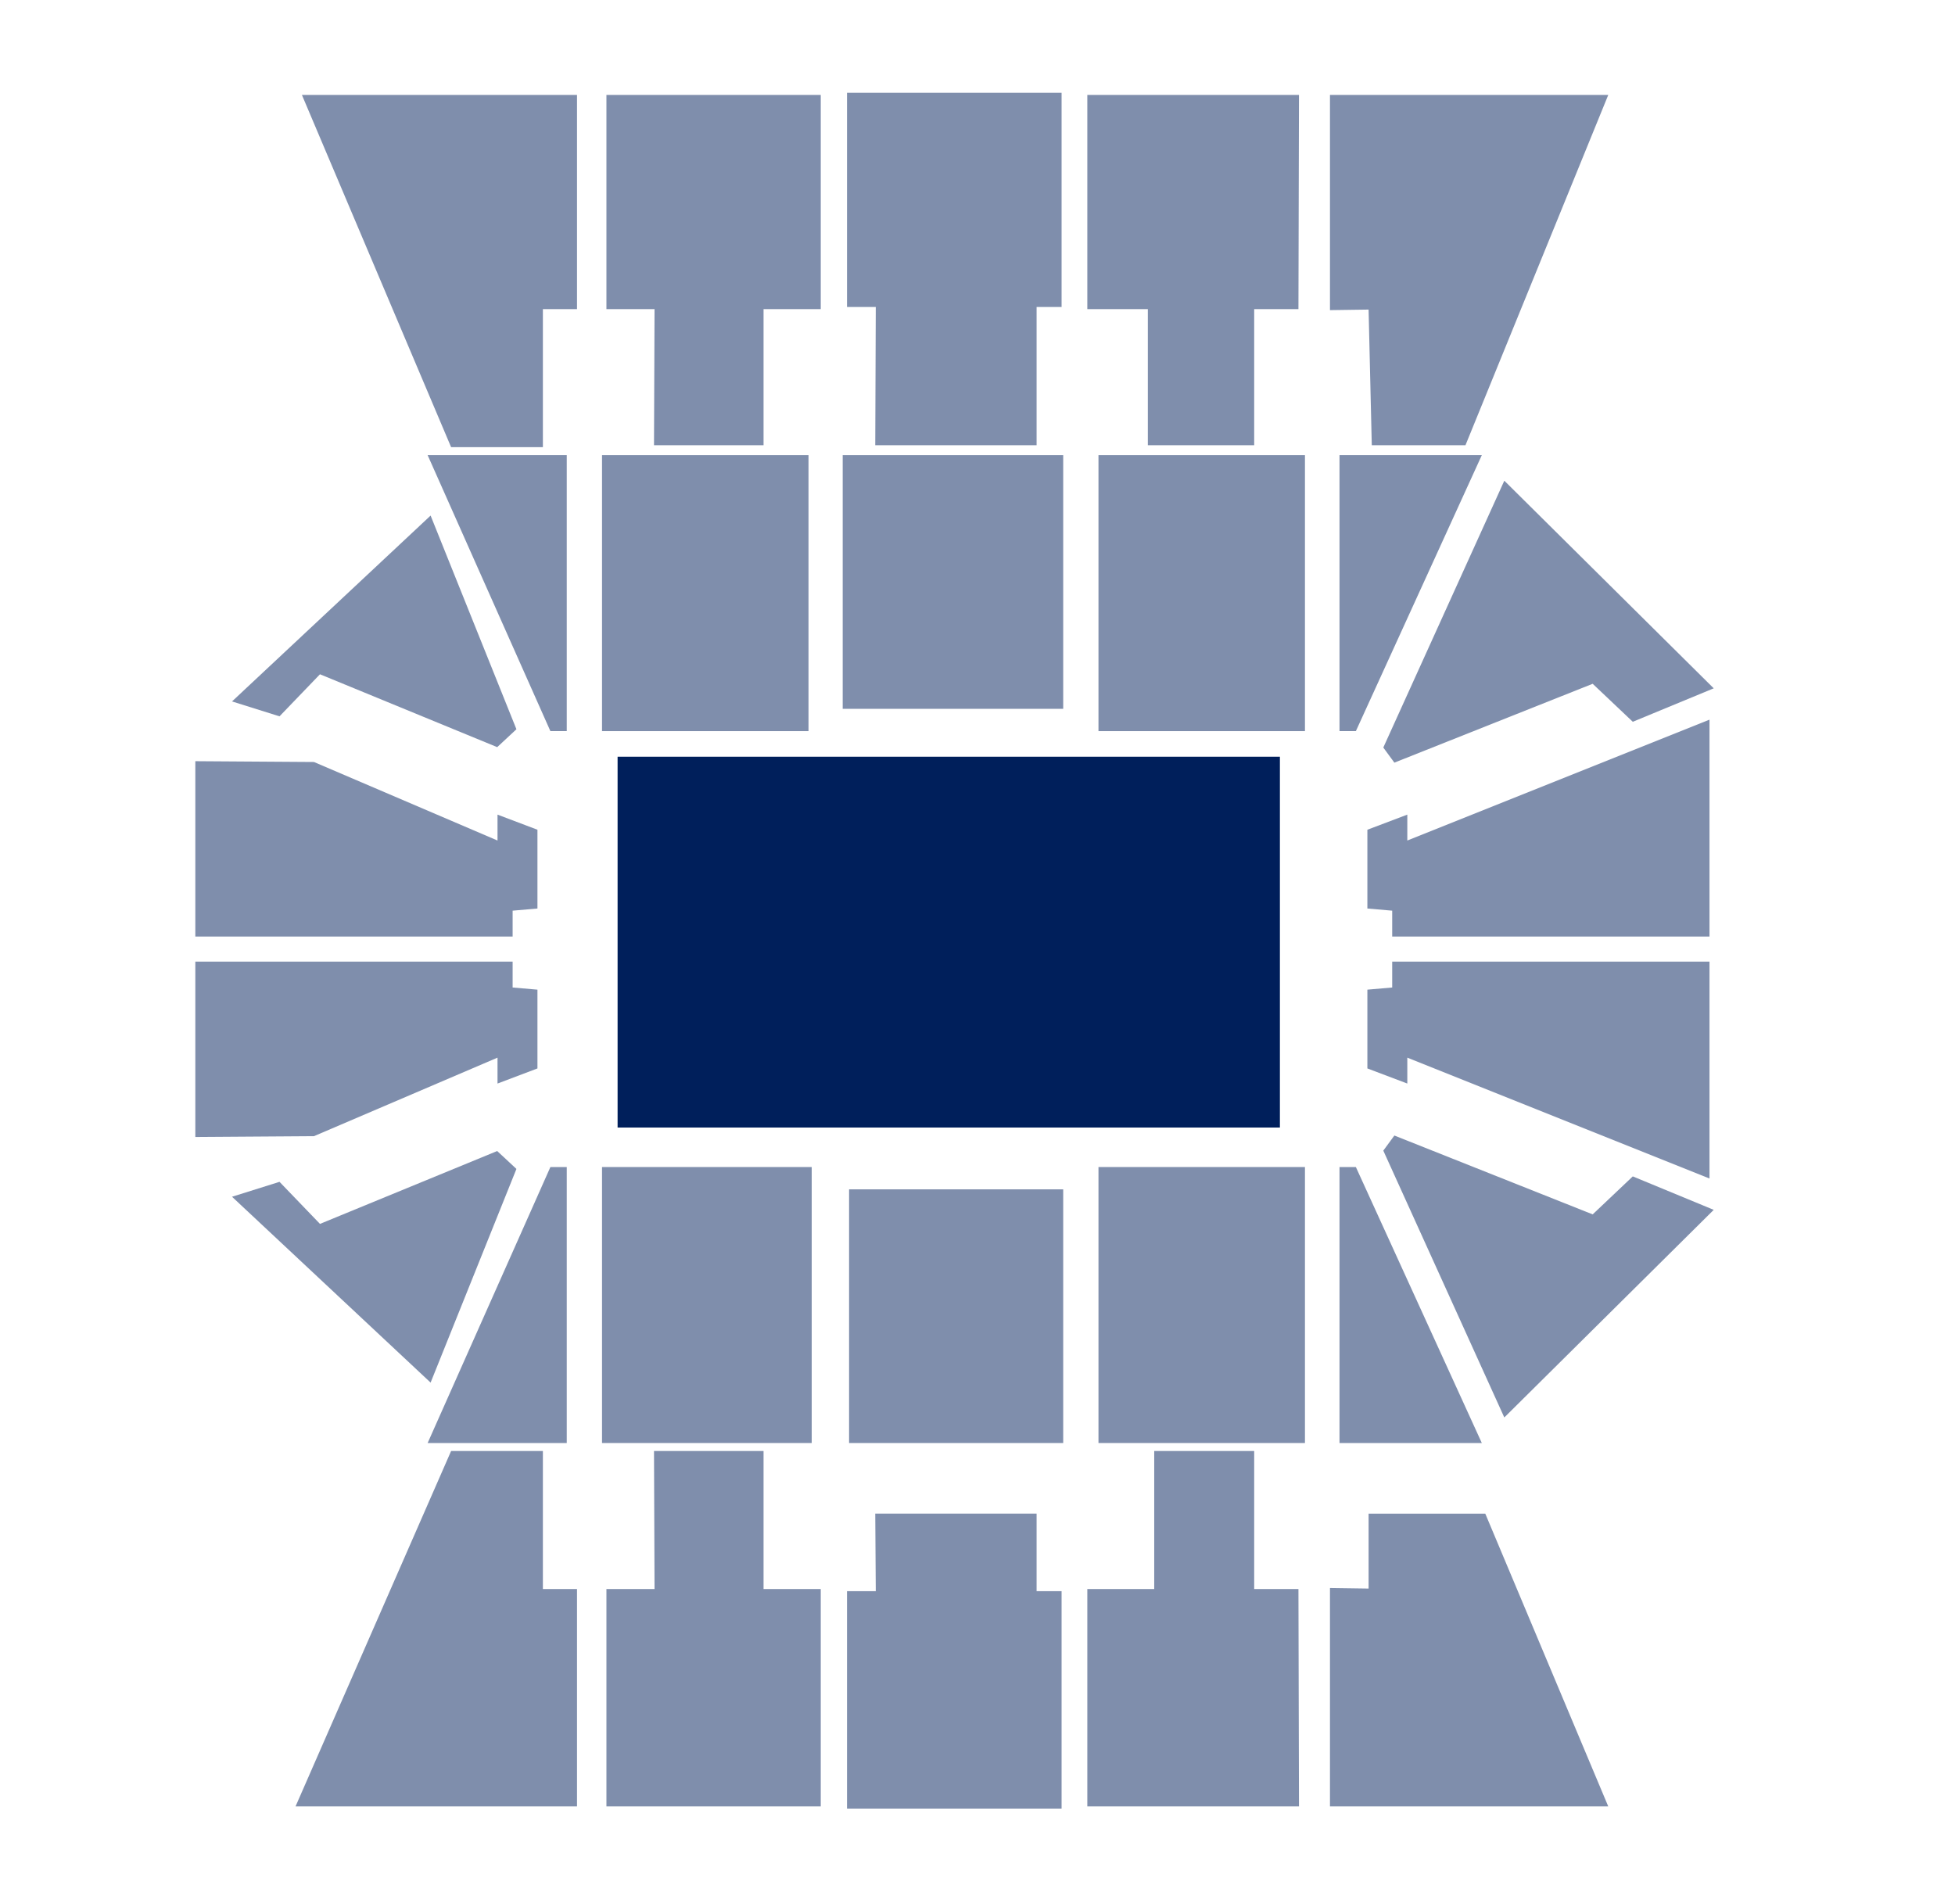
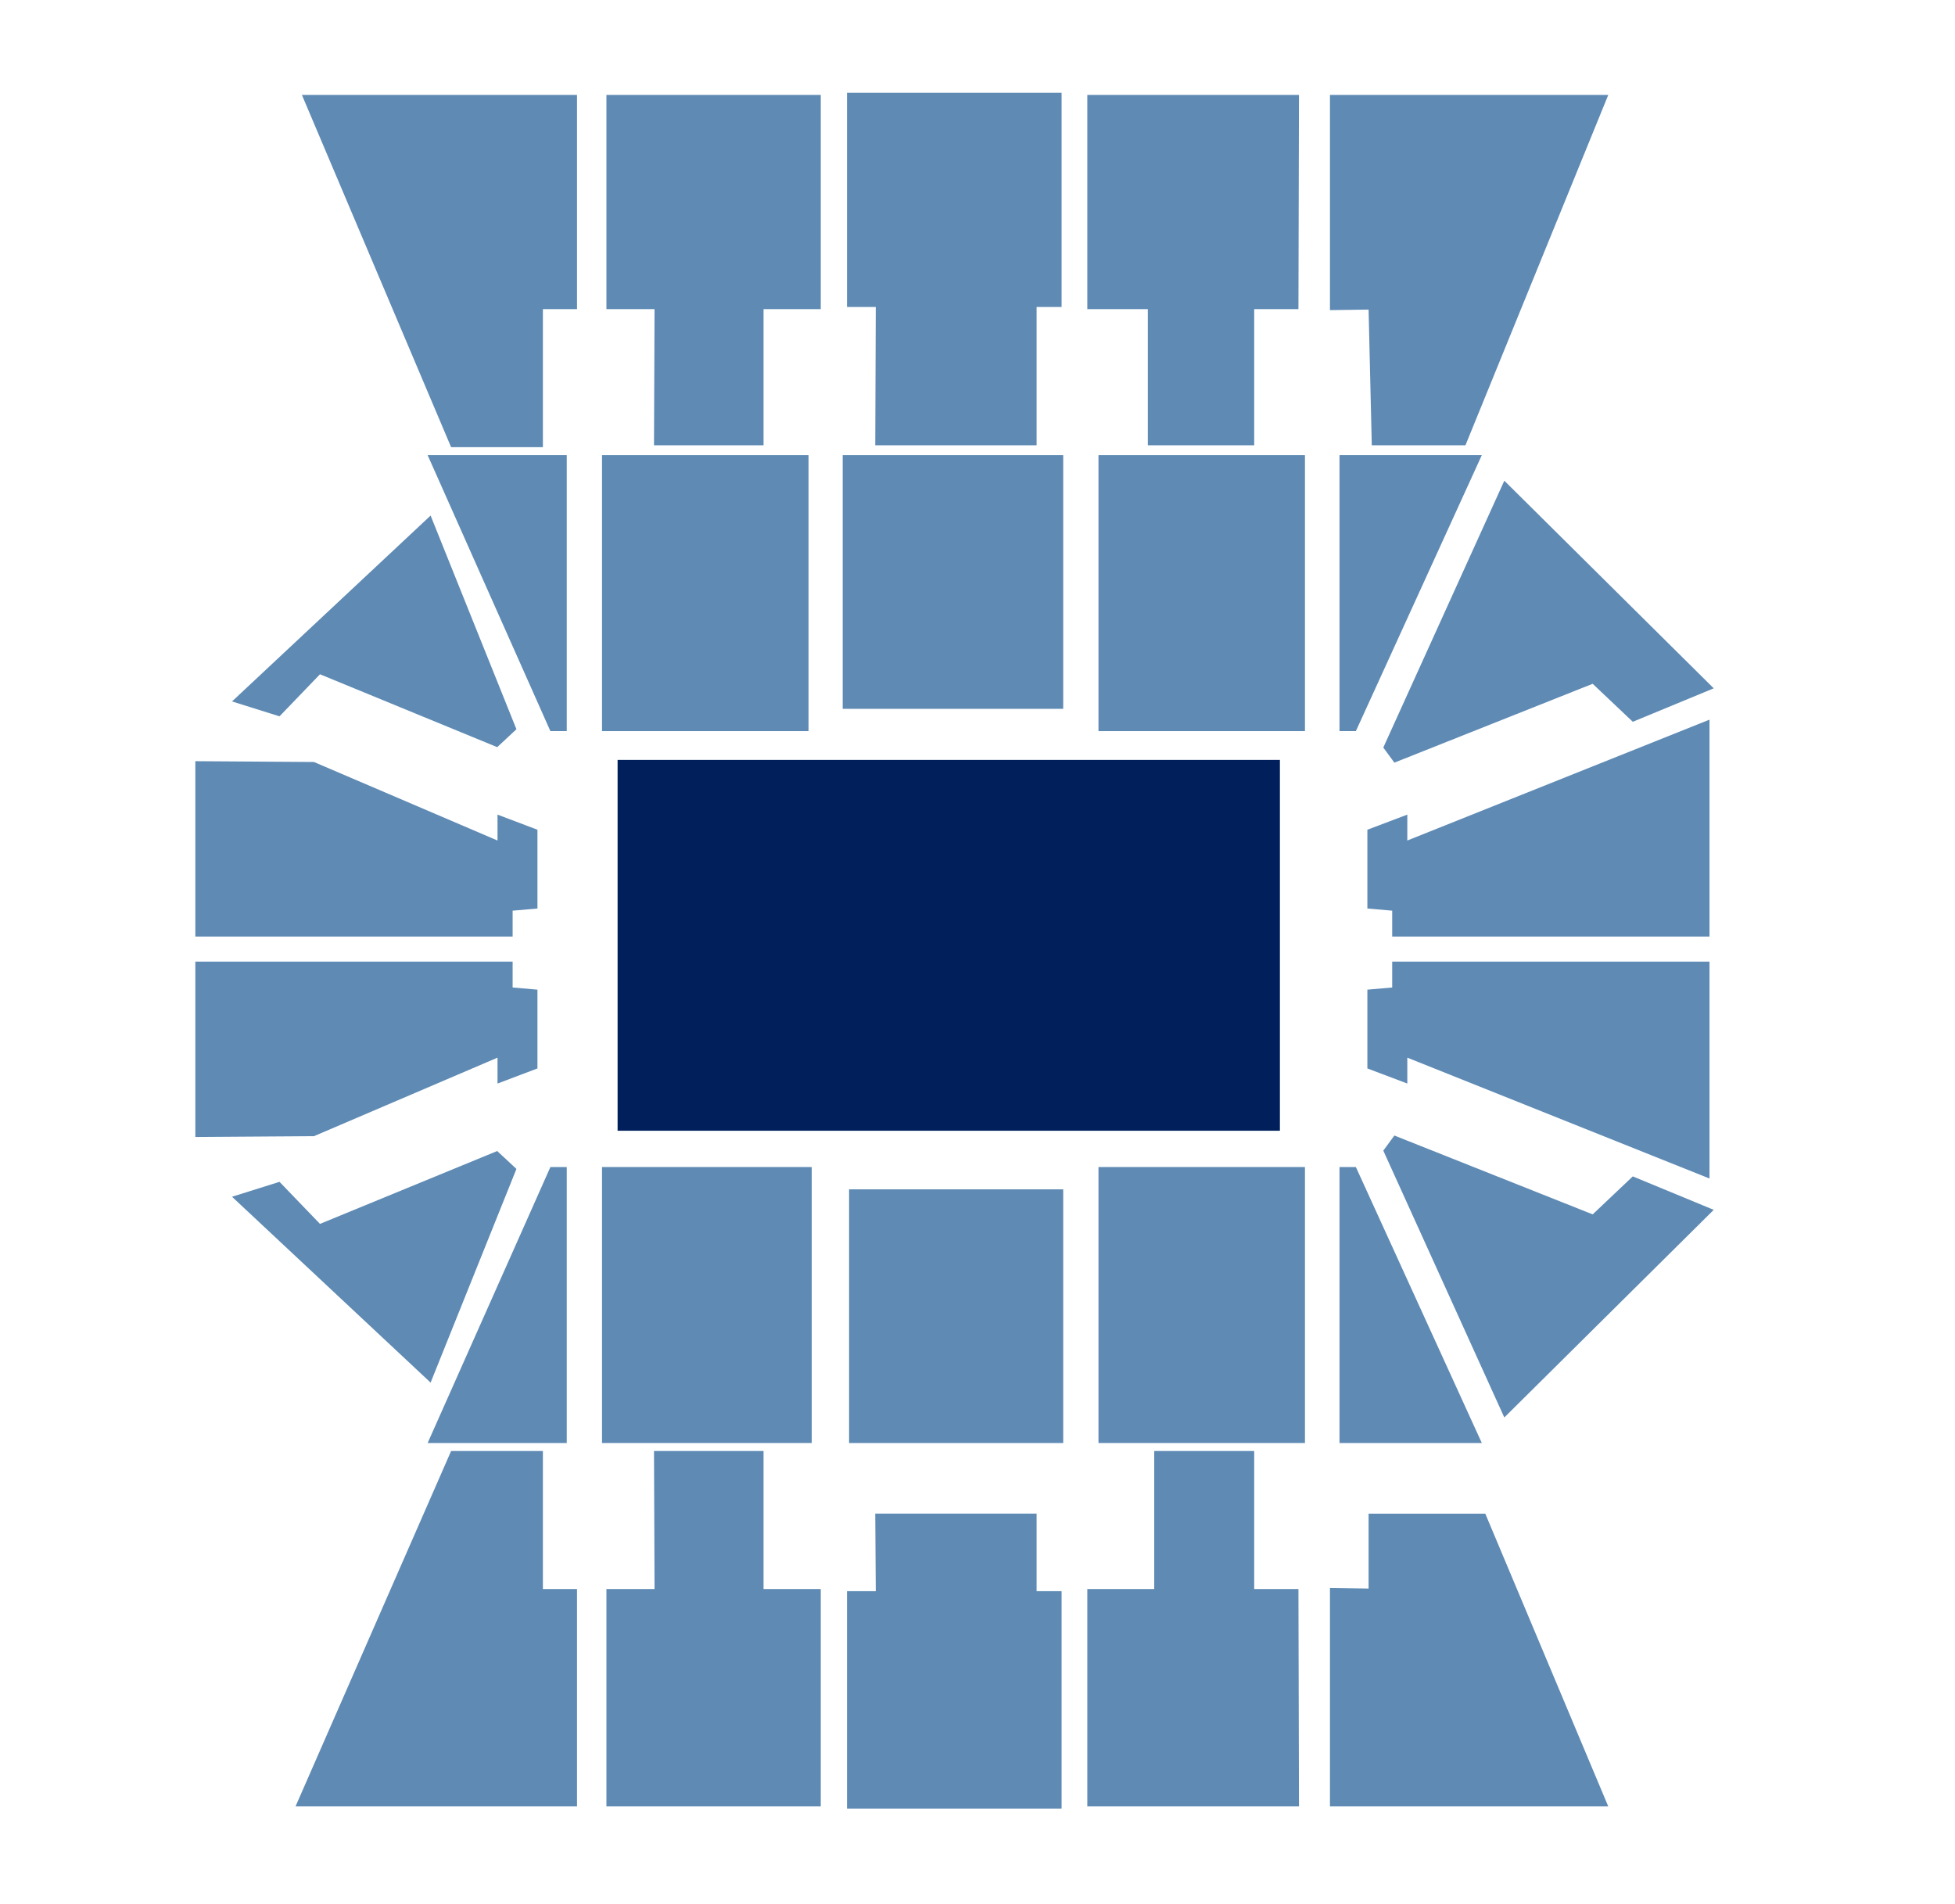
- <svg xmlns="http://www.w3.org/2000/svg" id="McCarthey_Athletic_Center" viewBox="0 0 612 596">
-   <path id="section116" fill="#001F5B" fill-opacity=".5" d="M92.512 565.544l48.704-111.273h28.731v43.209h10.683v68.064z" />
-   <path id="section112" fill="#001F5B" fill-opacity=".5" d="M503.456 565.544l-38.496-91.655h-36.532v23.451l-12.089-.169v68.373z" />
-   <path id="section115" fill="#001F5B" fill-opacity=".5" d="M189.839 565.544h67.09V497.48h-17.906v-43.209h-34.292l.169 43.209h-15.061z" />
-   <path id="section113" fill="#001F5B" fill-opacity=".5" d="M340.378 565.544h66.258l-.169-68.064h-13.852v-43.209h-31.291v43.209h-20.946z" />
-   <path id="section114" fill="#001F5B" fill-opacity=".5" d="M265.152 566.22h67.171v-68.064h-7.825v-24.29H273.99l.169 24.29h-9.007z" />
-   <path id="section116lower" fill="#001F5B" fill-opacity=".5" d="M133.869 451.768h43.551v-86.401h-5.122z" />
-   <path id="section112lower" fill="#001F5B" fill-opacity=".5" d="M463.874 451.768h-44.551v-86.401h5.122z" />
-   <path id="section115lower" fill="#001F5B" fill-opacity=".5" d="M188.461 365.367h65.637v86.4h-65.637z" />
-   <path id="section114lower" fill="#001F5B" fill-opacity=".5" d="M265.801 372.35h67.029v79.418h-67.029z" />
-   <path id="section113lower" fill="#001F5B" fill-opacity=".5" d="M343.871 365.367h64.637v86.4h-64.637z" />
-   <path id="section117" fill="#001F5B" fill-opacity=".5" d="M134.797 432.851l26.869-66.894-6.021-5.603-55.479 22.812-12.667-13.167-14.866 4.667z" />
-   <path id="section111" fill="#001F5B" fill-opacity=".5" d="M470.915 443.768l65.556-65-25.338-10.473-12.556 11.893-62.079-24.687-3.463 4.727z" />
-   <path id="section110" fill="#001F5B" fill-opacity=".5" d="M535.146 368.957V301.05h-99.327v8.108l-7.77.676v24.663l12.5 4.73v-8.109z" />
-   <path id="section118" fill="#001F5B" fill-opacity=".5" d="M61.146 355.957V301.05h99.328v8.108l7.77.676v24.663l-12.5 4.73v-8.109l-57.463 24.585z" />
-   <path id="section103" fill="#001F5B" fill-opacity=".5" d="M94.512 29.719l46.704 110.273h28.731v-43.21h10.683V29.719z" />
-   <path id="section107" fill="#001F5B" fill-opacity=".5" d="M503.456 29.719L458.75 139.396h-29.322l-1-42.473-12.089.169V29.719z" />
-   <path id="sectionA" fill="#001F5B" fill-opacity=".5" d="M189.839 29.719h67.09v67.063h-17.906v42.614h-34.292l.169-42.614h-15.061z" />
-   <path id="section106" fill="#001F5B" fill-opacity=".5" d="M340.378 29.719h66.258l-.169 67.063h-13.852v42.614h-33.291V96.782h-18.946z" />
-   <path id="sectionB" fill="#001F5B" fill-opacity=".5" d="M265.152 29.043h67.171v67.063h-7.825v43.29H273.99l.169-43.29h-9.007z" />
-   <path id="section103lower" fill="#001F5B" fill-opacity=".5" d="M133.869 142.495h43.551v86.401h-5.122z" />
-   <path id="section107lower" fill="#001F5B" fill-opacity=".5" d="M463.874 142.495h-44.551v86.401h5.122z" />
-   <path id="section104lower" fill="#001F5B" fill-opacity=".5" d="M188.461 142.495h64.637v86.4h-64.637z" />
-   <path id="section105lower" fill="#001F5B" fill-opacity=".5" d="M263.801 142.495h69.029v79.418h-69.029z" />
-   <path id="section106lower" fill="#001F5B" fill-opacity=".5" d="M343.871 142.495h64.637v86.4h-64.637z" />
-   <path id="section102" fill="#001F5B" fill-opacity=".5" d="M134.797 161.412l26.869 66.894-6.021 5.602-55.479-22.811-12.667 13.167-14.866-4.667z" />
-   <path id="section108" fill="#001F5B" fill-opacity=".5" d="M470.915 150.495l65.556 65-25.338 10.473-12.556-11.893-62.079 24.687-3.463-4.727z" />
-   <path id="section109" fill="#001F5B" fill-opacity=".5" d="M535.146 225.306v67.907h-99.327v-8.109l-7.77-.675v-24.663l12.5-4.73v8.109z" />
-   <path id="section101" fill="#001F5B" fill-opacity=".5" d="M61.146 238.306v54.907h99.328v-8.109l7.77-.675v-24.663l-12.5-4.73v8.109L98.281 238.56z" />
-   <path id="floor" fill="#001F5B" d="M193.333 236.908h207.333V353H193.333z" />
+ <svg xmlns="http://www.w3.org/2000/svg" version="1.1" x="0px" y="0px" viewBox="0 0 612 596" enable-background="new 0 0 612 596" xml:space="preserve">
+   <g id="sections">
+     <g id="section116">
+       <polygon id="p116u" fill="#5E8AB4" points="92.512,565.544 141.216,454.271 169.947,454.271 169.947,497.48 180.63,497.48     180.63,565.544   " />
+       <polygon id="p116l" fill="#5E8AB4" points="133.869,451.768 177.42,451.768 177.42,365.367 172.298,365.367   " />
+     </g>
+     <g id="section112">
+       <polygon id="p112u" fill="#5E8AB4" points="503.456,565.544 464.96,473.889 428.428,473.889 428.428,497.34 416.339,497.171     416.339,565.544   " />
+       <polygon id="p112l" fill="#5E8AB4" points="463.874,451.768 419.323,451.768 419.323,365.367 424.445,365.367   " />
+     </g>
+     <g id="section115">
+       <polygon id="p115u" fill="#5E8AB4" points="189.839,565.544 256.929,565.544 256.929,497.48 239.023,497.48 239.023,454.271     204.731,454.271 204.9,497.48 189.839,497.48   " />
+       <rect id="p115l" x="188.461" y="365.367" fill="#5E8AB4" width="65.637" height="86.4" />
+     </g>
+     <g id="section114">
+       <polygon id="p114u" fill="#5E8AB4" points="265.152,566.22 332.323,566.22 332.323,498.156 324.498,498.156 324.498,473.866     273.99,473.866 274.159,498.156 265.152,498.156   " />
+       <rect id="p114l" x="265.801" y="372.35" fill="#5E8AB4" width="67.029" height="79.418" />
+     </g>
+     <g id="section113">
+       <polygon id="p113u" fill="#5E8AB4" points="340.378,565.544 406.636,565.544 406.467,497.48 392.615,497.48 392.615,454.271     361.324,454.271 361.324,497.48 340.378,497.48   " />
+       <rect id="p113l" x="343.871" y="365.367" fill="#5E8AB4" width="64.637" height="86.4" />
+     </g>
+     <g id="section117">
+       <polygon id="p117" fill="#5E8AB4" points="134.797,432.851 161.666,365.957 155.645,360.355 100.166,383.166 87.498,369.999     72.633,374.666   " />
+     </g>
+     <g id="section111">
+       <polygon id="p111" fill="#5E8AB4" points="470.915,443.768 536.471,378.768 511.133,368.295 498.577,380.188 436.498,355.501     433.035,360.228   " />
+     </g>
+     <g id="section110">
+       <polygon id="p110" fill="#5E8AB4" points="535.146,368.957 535.146,301.05 435.819,301.05 435.819,309.158 428.049,309.834     428.049,334.497 440.549,339.227 440.549,331.118   " />
+     </g>
+     <g id="section118">
+       <polygon id="p118" fill="#5E8AB4" points="61.146,355.957 61.146,301.05 160.474,301.05 160.474,309.158 168.244,309.834     168.244,334.497 155.744,339.227 155.744,331.118 98.281,355.703   " />
+     </g>
+     <g id="section103">
+       <polygon id="p103u" fill="#5E8AB4" points="94.512,29.719 141.216,139.992 169.947,139.992 169.947,96.782 180.63,96.782     180.63,29.719   " />
+       <polygon id="p103l" fill="#5E8AB4" points="133.869,142.495 177.42,142.495 177.42,228.896 172.298,228.896   " />
+     </g>
+     <g id="section107">
+       <polygon id="p107u" fill="#5E8AB4" points="503.456,29.719 458.75,139.397 429.428,139.397 428.428,96.923 416.339,97.092     416.339,29.719   " />
+       <polygon id="p107l" fill="#5E8AB4" points="463.874,142.495 419.323,142.495 419.323,228.896 424.445,228.896   " />
+     </g>
+     <g id="section104">
+       <polygon id="p104u" fill="#5E8AB4" points="189.839,29.719 256.929,29.719 256.929,96.782 239.023,96.782 239.023,139.397     204.731,139.397 204.9,96.782 189.839,96.782   " />
+       <rect id="p104l" x="188.461" y="142.495" fill="#5E8AB4" width="64.637" height="86.4" />
+     </g>
+     <g id="section105">
+       <g>
+         <polygon id="p105u" fill="#5E8AB4" points="265.152,29.043 332.323,29.043 332.323,96.106 324.498,96.106 324.498,139.397      273.99,139.397 274.159,96.106 265.152,96.106    " />
+       </g>
+       <rect id="p105l" x="263.801" y="142.495" fill="#5E8AB4" width="69.029" height="79.418" />
+     </g>
+     <g id="section106">
+       <polygon id="p106u" fill="#5E8AB4" points="340.378,29.719 406.636,29.719 406.467,96.782 392.615,96.782 392.615,139.397     359.324,139.397 359.324,96.782 340.378,96.782   " />
+       <rect id="p106l" x="343.871" y="142.495" fill="#5E8AB4" width="64.637" height="86.4" />
+     </g>
+     <g id="section102">
+       <polygon id="p102" fill="#5E8AB4" points="134.797,161.412 161.666,228.306 155.645,233.908 100.166,211.097 87.498,224.264     72.633,219.597   " />
+     </g>
+     <g id="section108">
+       <polygon id="p108" fill="#5E8AB4" points="470.915,150.495 536.471,215.495 511.133,225.968 498.577,214.075 436.498,238.762     433.035,234.035   " />
+     </g>
+     <g id="section109">
+       <polygon id="p109" fill="#5E8AB4" points="535.146,225.306 535.146,293.213 435.819,293.213 435.819,285.105 428.049,284.429     428.049,259.766 440.549,255.036 440.549,263.145   " />
+     </g>
+     <g id="section101">
+       <polygon id="p101" fill="#5E8AB4" points="61.146,238.306 61.146,293.213 160.474,293.213 160.474,285.105 168.244,284.429     168.244,259.766 155.744,255.036 155.744,263.145 98.281,238.56   " />
+     </g>
+   </g>
+   <g id="floorlayer">
+     <rect id="floor" x="193.333" y="237.908" fill="#001F5B" width="207.333" height="116.092" />
+   </g>
</svg>
